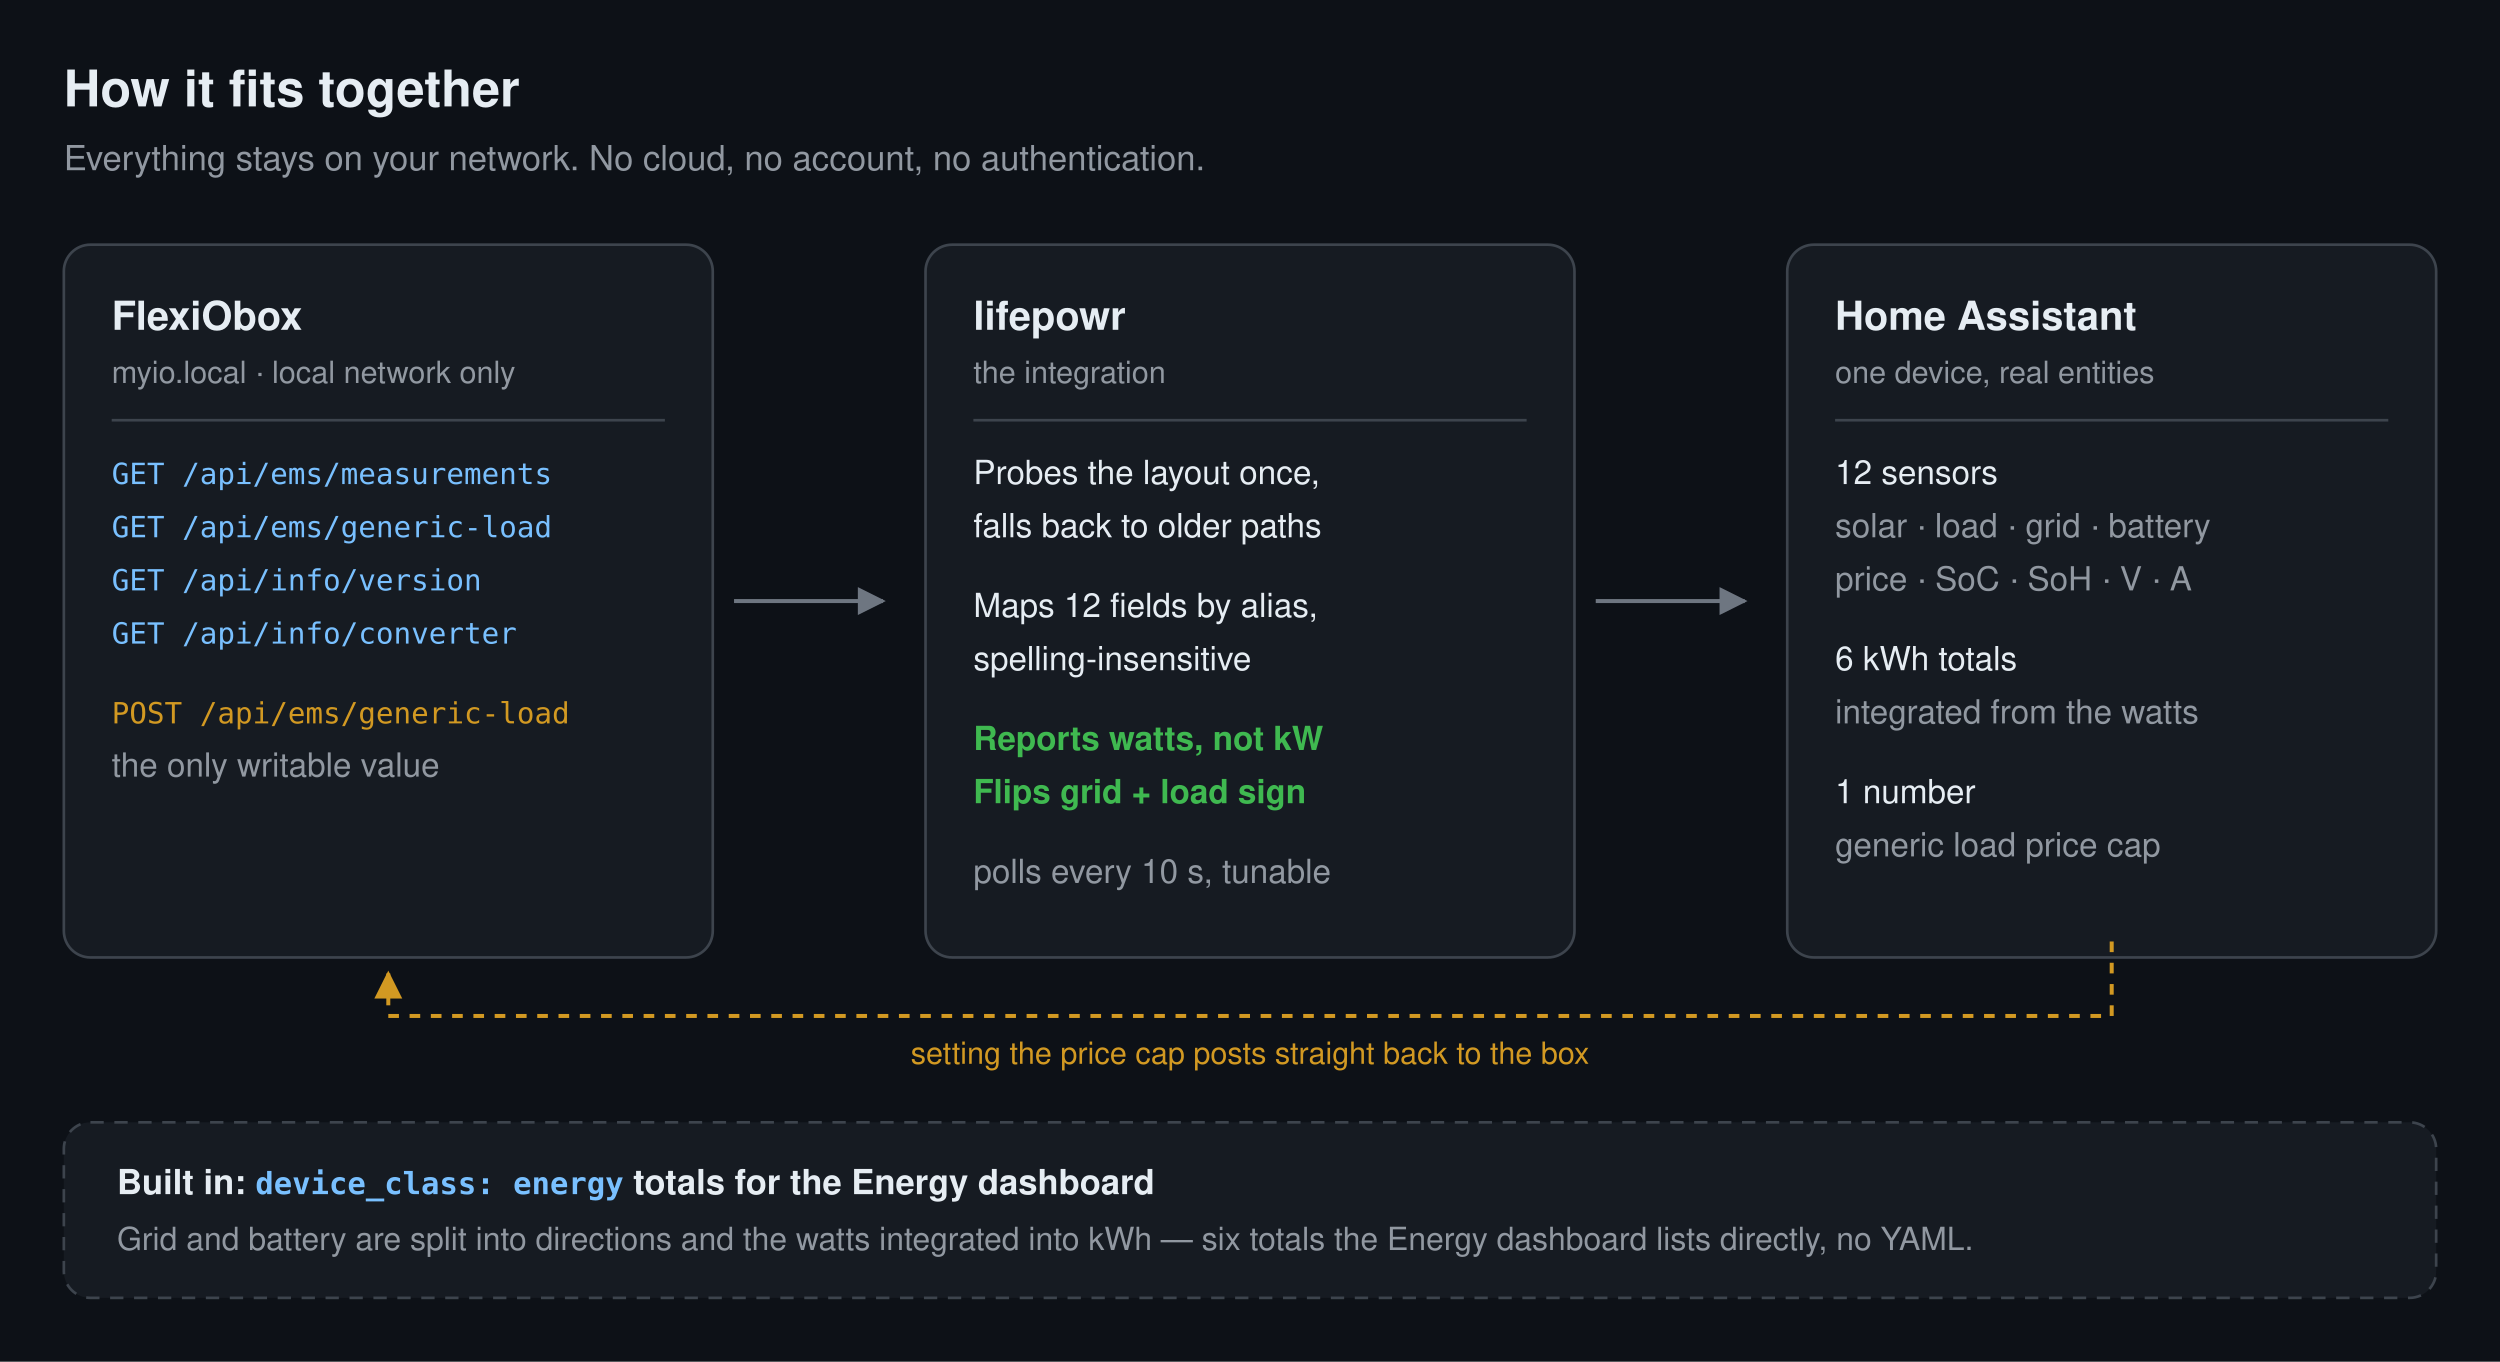
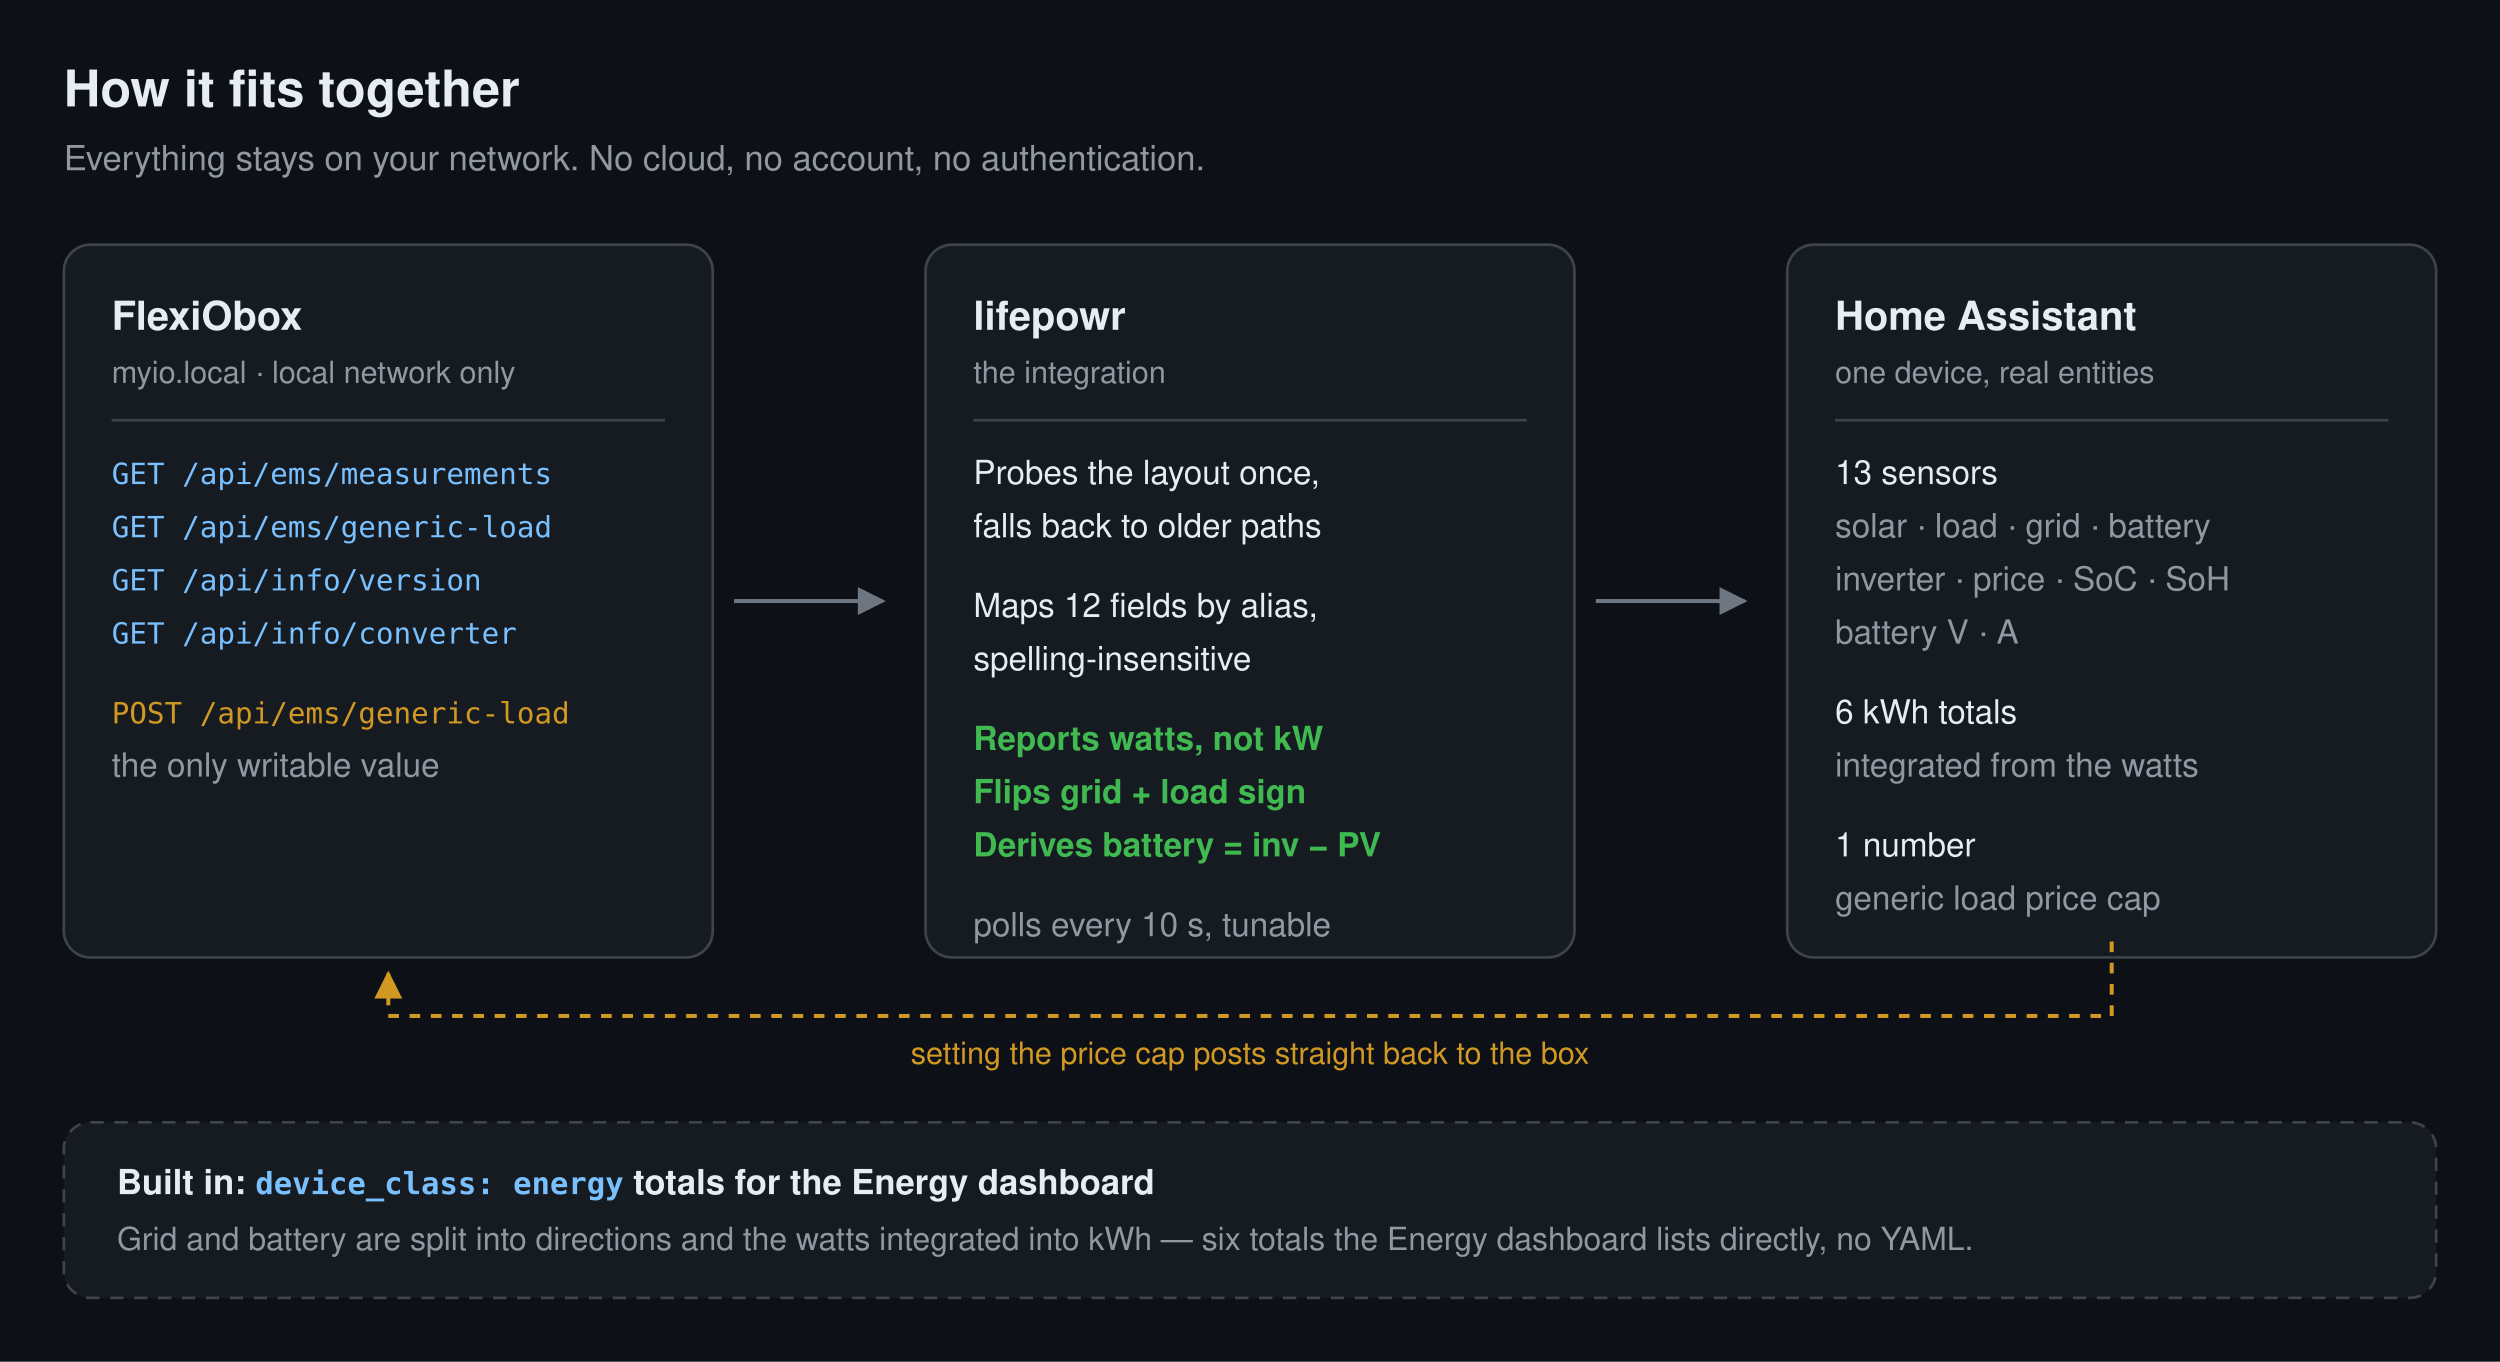
<svg xmlns="http://www.w3.org/2000/svg" width="940" height="512" viewBox="0 0 940 512" role="img" aria-label="Data flow from the FlexiObox through the integration into Home Assistant">
  <rect width="940" height="512" fill="#0d1117" />
  <text x="24" y="40" font-family="-apple-system,BlinkMacSystemFont,'Segoe UI',Helvetica,Arial,sans-serif" font-size="19" font-weight="600" fill="#e6edf3">How it fits together</text>
  <text x="24" y="64" font-family="-apple-system,BlinkMacSystemFont,'Segoe UI',Helvetica,Arial,sans-serif" font-size="13" fill="#9198a1">Everything stays on your network. No cloud, no account, no authentication.</text>
  <rect x="24" y="92" width="244" height="268" rx="10" fill="#161b22" stroke="#3d444d" />
  <text x="42" y="124" font-family="-apple-system,BlinkMacSystemFont,'Segoe UI',Helvetica,Arial,sans-serif" font-size="15" font-weight="600" fill="#e6edf3">FlexiObox</text>
  <text x="42" y="144" font-family="-apple-system,BlinkMacSystemFont,'Segoe UI',Helvetica,Arial,sans-serif" font-size="11.5" fill="#9198a1">myio.local · local network only</text>
  <line x1="42" y1="158" x2="250" y2="158" stroke="#3d444d" />
  <text x="42" y="182" font-family="ui-monospace,SFMono-Regular,'SF Mono',Menlo,Consolas,monospace" font-size="11" font-weight="400" fill="#79c0ff">GET  /api/ems/measurements</text>
  <text x="42" y="202" font-family="ui-monospace,SFMono-Regular,'SF Mono',Menlo,Consolas,monospace" font-size="11" font-weight="400" fill="#79c0ff">GET  /api/ems/generic-load</text>
  <text x="42" y="222" font-family="ui-monospace,SFMono-Regular,'SF Mono',Menlo,Consolas,monospace" font-size="11" font-weight="400" fill="#79c0ff">GET  /api/info/version</text>
  <text x="42" y="242" font-family="ui-monospace,SFMono-Regular,'SF Mono',Menlo,Consolas,monospace" font-size="11" font-weight="400" fill="#79c0ff">GET  /api/info/converter</text>
  <text x="42" y="272" font-family="ui-monospace,SFMono-Regular,'SF Mono',Menlo,Consolas,monospace" font-size="11" font-weight="400" fill="#d29922">POST /api/ems/generic-load</text>
  <text x="42" y="292" font-family="-apple-system,BlinkMacSystemFont,'Segoe UI',Helvetica,Arial,sans-serif" font-size="12.5" font-weight="400" fill="#9198a1">the only writable value</text>
  <rect x="348" y="92" width="244" height="268" rx="10" fill="#161b22" stroke="#3d444d" />
  <text x="366" y="124" font-family="-apple-system,BlinkMacSystemFont,'Segoe UI',Helvetica,Arial,sans-serif" font-size="15" font-weight="600" fill="#e6edf3">lifepowr</text>
  <text x="366" y="144" font-family="-apple-system,BlinkMacSystemFont,'Segoe UI',Helvetica,Arial,sans-serif" font-size="11.5" fill="#9198a1">the integration</text>
  <line x1="366" y1="158" x2="574" y2="158" stroke="#3d444d" />
  <text x="366" y="182" font-family="-apple-system,BlinkMacSystemFont,'Segoe UI',Helvetica,Arial,sans-serif" font-size="12.5" font-weight="400" fill="#e6edf3">Probes the layout once,</text>
  <text x="366" y="202" font-family="-apple-system,BlinkMacSystemFont,'Segoe UI',Helvetica,Arial,sans-serif" font-size="12.5" font-weight="400" fill="#e6edf3">falls back to older paths</text>
  <text x="366" y="232" font-family="-apple-system,BlinkMacSystemFont,'Segoe UI',Helvetica,Arial,sans-serif" font-size="12.5" font-weight="400" fill="#e6edf3">Maps 12 fields by alias,</text>
  <text x="366" y="252" font-family="-apple-system,BlinkMacSystemFont,'Segoe UI',Helvetica,Arial,sans-serif" font-size="12.5" font-weight="400" fill="#e6edf3">spelling-insensitive</text>
  <text x="366" y="282" font-family="-apple-system,BlinkMacSystemFont,'Segoe UI',Helvetica,Arial,sans-serif" font-size="12.5" font-weight="600" fill="#3fb950">Reports watts, not kW</text>
  <text x="366" y="302" font-family="-apple-system,BlinkMacSystemFont,'Segoe UI',Helvetica,Arial,sans-serif" font-size="12.5" font-weight="600" fill="#3fb950">Flips grid + load sign</text>
-   <text x="366" y="332" font-family="-apple-system,BlinkMacSystemFont,'Segoe UI',Helvetica,Arial,sans-serif" font-size="12.5" font-weight="400" fill="#9198a1">polls every 10 s, tunable</text>
+   <text x="366" y="322" font-family="-apple-system,BlinkMacSystemFont,'Segoe UI',Helvetica,Arial,sans-serif" font-size="12.5" font-weight="600" fill="#3fb950">Derives battery = inv − PV</text>
+   <text x="366" y="352" font-family="-apple-system,BlinkMacSystemFont,'Segoe UI',Helvetica,Arial,sans-serif" font-size="12.5" font-weight="400" fill="#9198a1">polls every 10 s, tunable</text>
  <rect x="672" y="92" width="244" height="268" rx="10" fill="#161b22" stroke="#3d444d" />
  <text x="690" y="124" font-family="-apple-system,BlinkMacSystemFont,'Segoe UI',Helvetica,Arial,sans-serif" font-size="15" font-weight="600" fill="#e6edf3">Home Assistant</text>
  <text x="690" y="144" font-family="-apple-system,BlinkMacSystemFont,'Segoe UI',Helvetica,Arial,sans-serif" font-size="11.5" fill="#9198a1">one device, real entities</text>
  <line x1="690" y1="158" x2="898" y2="158" stroke="#3d444d" />
-   <text x="690" y="182" font-family="-apple-system,BlinkMacSystemFont,'Segoe UI',Helvetica,Arial,sans-serif" font-size="12.5" font-weight="400" fill="#e6edf3">12 sensors</text>
+   <text x="690" y="182" font-family="-apple-system,BlinkMacSystemFont,'Segoe UI',Helvetica,Arial,sans-serif" font-size="12.5" font-weight="400" fill="#e6edf3">13 sensors</text>
  <text x="690" y="202" font-family="-apple-system,BlinkMacSystemFont,'Segoe UI',Helvetica,Arial,sans-serif" font-size="12.5" font-weight="400" fill="#9198a1">solar · load · grid · battery</text>
-   <text x="690" y="222" font-family="-apple-system,BlinkMacSystemFont,'Segoe UI',Helvetica,Arial,sans-serif" font-size="12.5" font-weight="400" fill="#9198a1">price · SoC · SoH · V · A</text>
-   <text x="690" y="252" font-family="-apple-system,BlinkMacSystemFont,'Segoe UI',Helvetica,Arial,sans-serif" font-size="12.5" font-weight="400" fill="#e6edf3">6 kWh totals</text>
-   <text x="690" y="272" font-family="-apple-system,BlinkMacSystemFont,'Segoe UI',Helvetica,Arial,sans-serif" font-size="12.5" font-weight="400" fill="#9198a1">integrated from the watts</text>
-   <text x="690" y="302" font-family="-apple-system,BlinkMacSystemFont,'Segoe UI',Helvetica,Arial,sans-serif" font-size="12.5" font-weight="400" fill="#e6edf3">1 number</text>
-   <text x="690" y="322" font-family="-apple-system,BlinkMacSystemFont,'Segoe UI',Helvetica,Arial,sans-serif" font-size="12.5" font-weight="400" fill="#9198a1">generic load price cap</text>
+   <text x="690" y="222" font-family="-apple-system,BlinkMacSystemFont,'Segoe UI',Helvetica,Arial,sans-serif" font-size="12.5" font-weight="400" fill="#9198a1">inverter · price · SoC · SoH</text>
+   <text x="690" y="242" font-family="-apple-system,BlinkMacSystemFont,'Segoe UI',Helvetica,Arial,sans-serif" font-size="12.5" font-weight="400" fill="#9198a1">battery V · A</text>
+   <text x="690" y="272" font-family="-apple-system,BlinkMacSystemFont,'Segoe UI',Helvetica,Arial,sans-serif" font-size="12.5" font-weight="400" fill="#e6edf3">6 kWh totals</text>
+   <text x="690" y="292" font-family="-apple-system,BlinkMacSystemFont,'Segoe UI',Helvetica,Arial,sans-serif" font-size="12.5" font-weight="400" fill="#9198a1">integrated from the watts</text>
+   <text x="690" y="322" font-family="-apple-system,BlinkMacSystemFont,'Segoe UI',Helvetica,Arial,sans-serif" font-size="12.5" font-weight="400" fill="#e6edf3">1 number</text>
+   <text x="690" y="342" font-family="-apple-system,BlinkMacSystemFont,'Segoe UI',Helvetica,Arial,sans-serif" font-size="12.5" font-weight="400" fill="#9198a1">generic load price cap</text>
  <path d="M276 226.0 H332" stroke="#6e7681" stroke-width="1.5" fill="none" marker-end="url(#a)" />
  <path d="M600 226.0 H656" stroke="#6e7681" stroke-width="1.5" fill="none" marker-end="url(#a)" />
  <path d="M794 354 V382 H146 V366" stroke="#d29922" stroke-width="1.5" stroke-dasharray="4 4" fill="none" marker-end="url(#w)" />
  <text x="470.0" y="400" text-anchor="middle" font-family="-apple-system,BlinkMacSystemFont,'Segoe UI',Helvetica,Arial,sans-serif" font-size="11.5" fill="#d29922">setting the price cap posts straight back to the box</text>
  <rect x="24" y="422" width="892" height="66" rx="10" fill="#161b22" stroke="#3d444d" stroke-dasharray="5 4" />
  <text x="44" y="449" font-family="-apple-system,BlinkMacSystemFont,'Segoe UI',Helvetica,Arial,sans-serif" font-size="13" font-weight="600" fill="#e6edf3">Built in: <tspan font-family="ui-monospace,SFMono-Regular,'SF Mono',Menlo,Consolas,monospace" font-size="11.5" fill="#79c0ff">device_class: energy</tspan> totals for the Energy dashboard</text>
  <text x="44" y="470" font-family="-apple-system,BlinkMacSystemFont,'Segoe UI',Helvetica,Arial,sans-serif" font-size="12" fill="#9198a1">Grid and battery are split into directions and the watts integrated into kWh — six totals the Energy dashboard lists directly, no YAML.</text>
  <defs>
    <marker id="a" viewBox="0 0 10 10" refX="9" refY="5" markerWidth="7" markerHeight="7" orient="auto-start-reverse">
      <path d="M0 0 L10 5 L0 10 z" fill="#6e7681" />
    </marker>
    <marker id="w" viewBox="0 0 10 10" refX="9" refY="5" markerWidth="7" markerHeight="7" orient="auto-start-reverse">
      <path d="M0 0 L10 5 L0 10 z" fill="#d29922" />
    </marker>
  </defs>
</svg>
